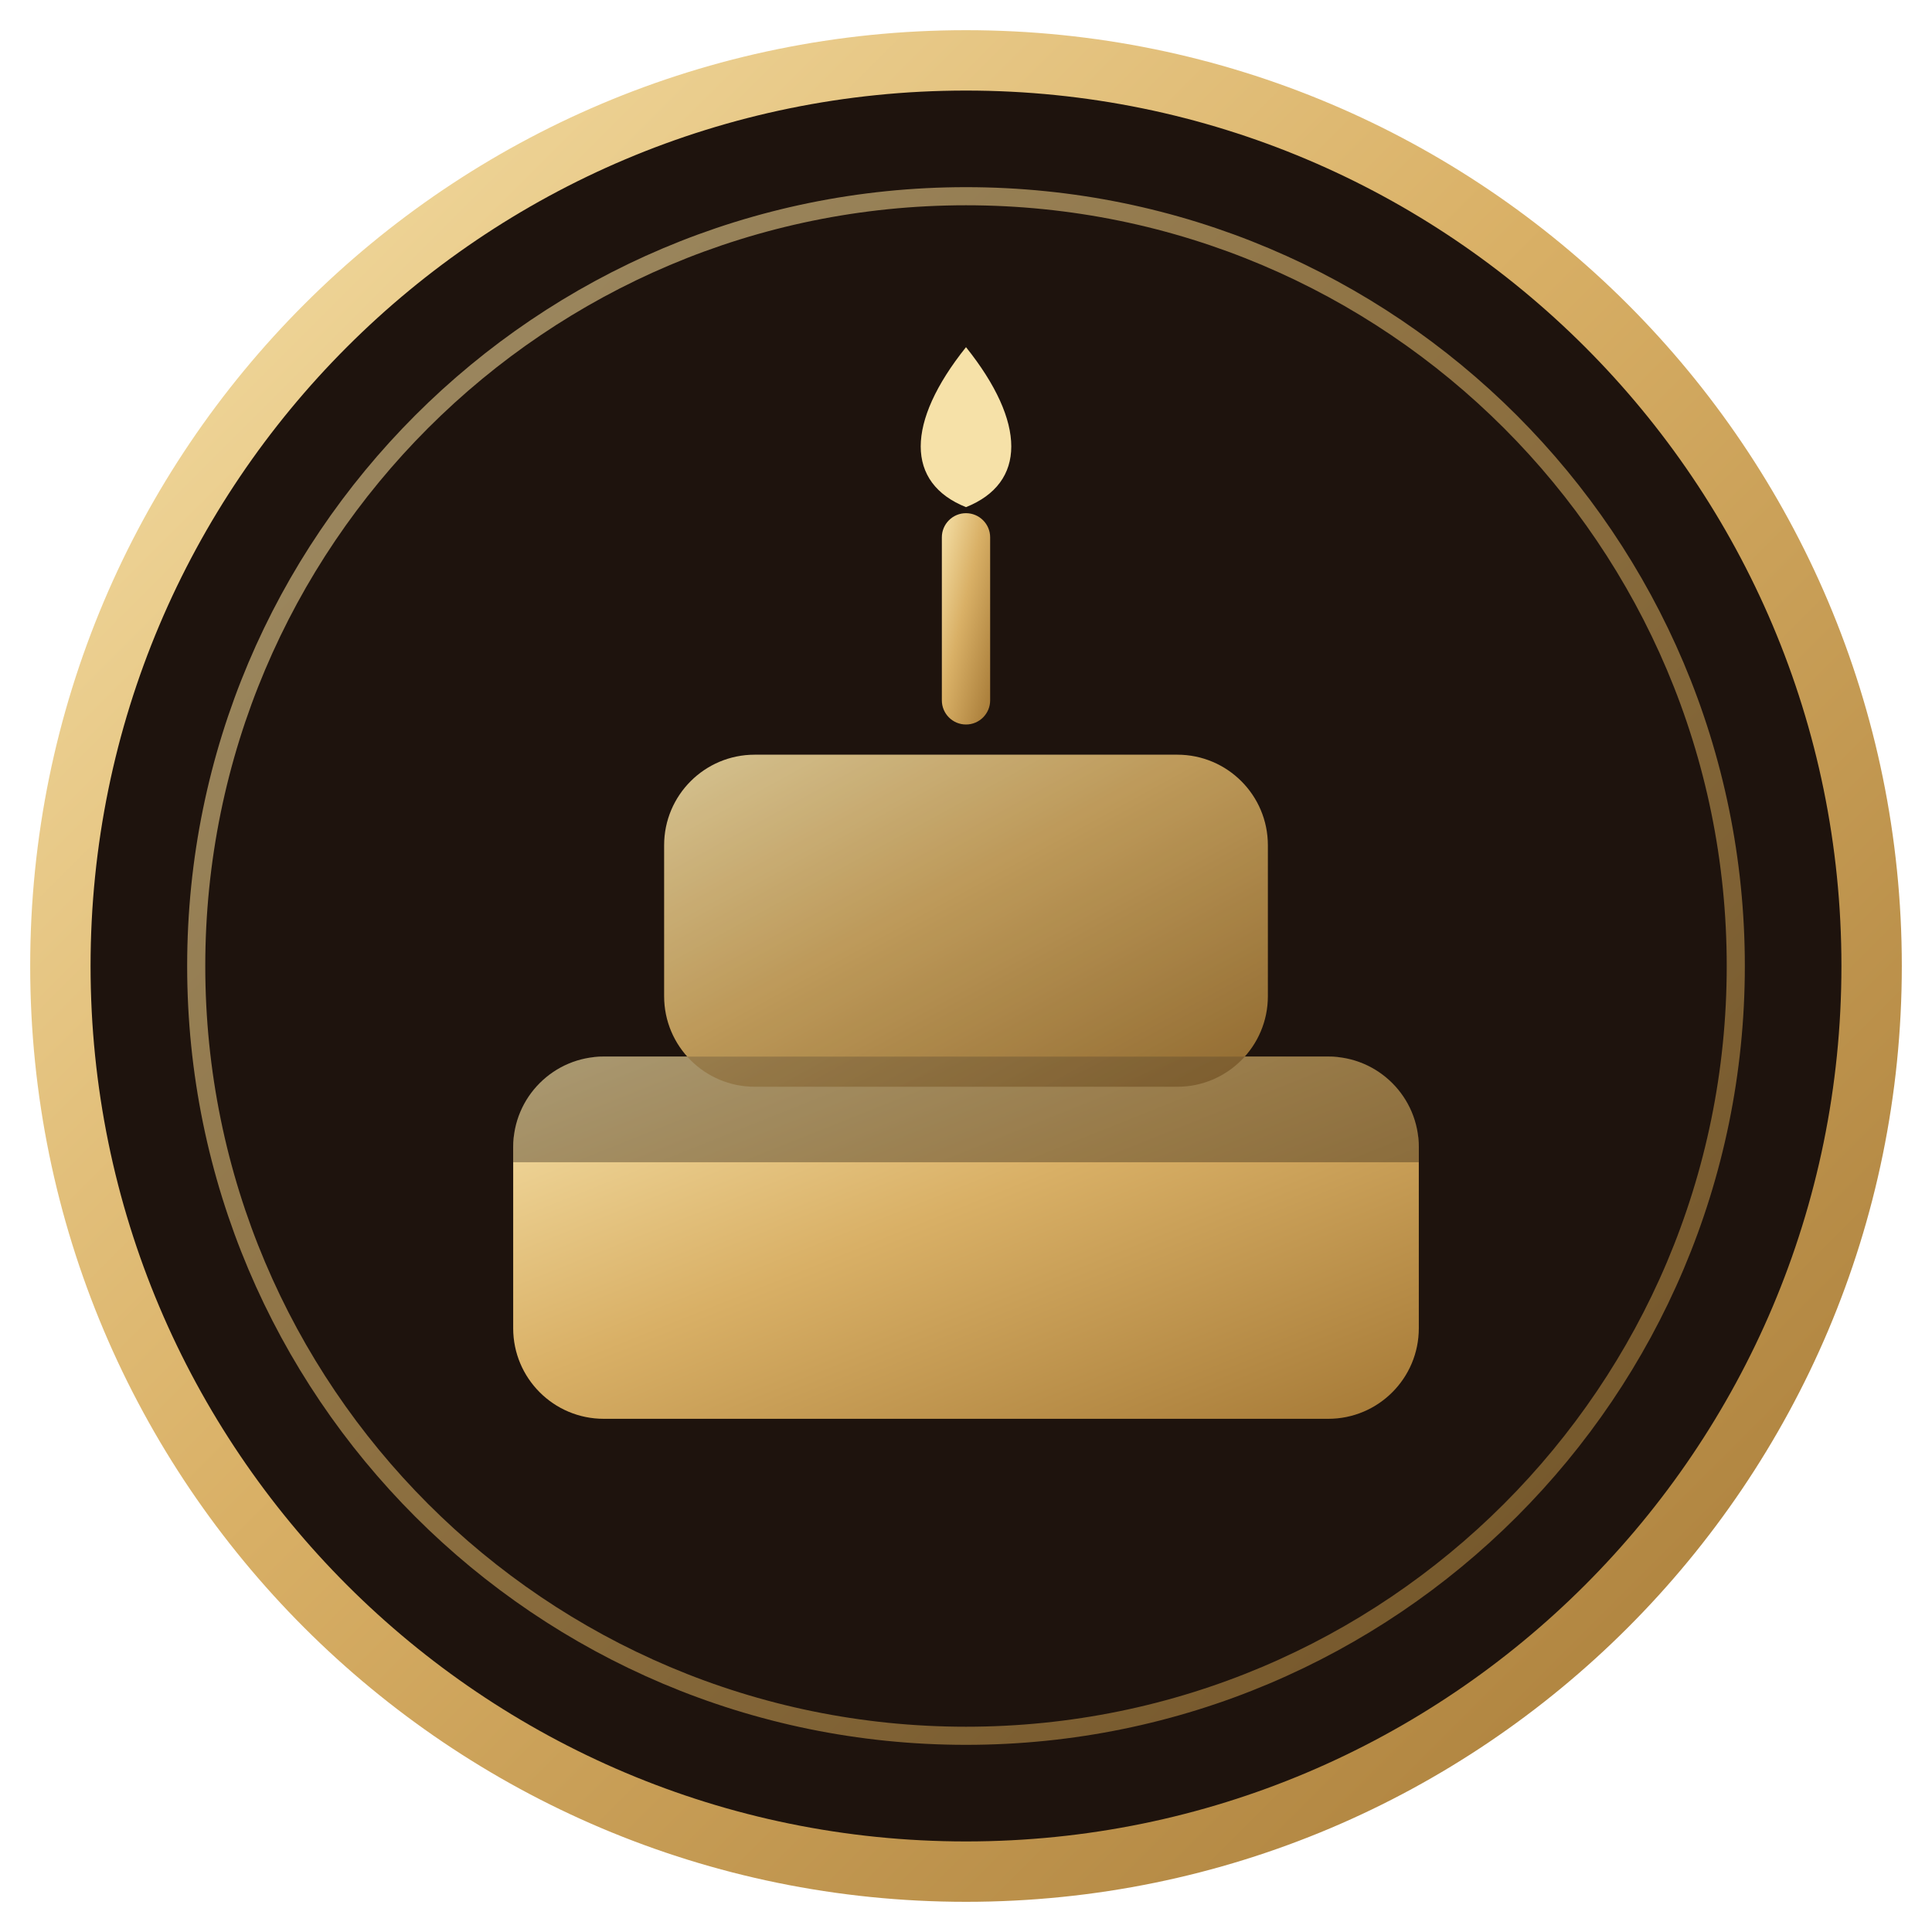
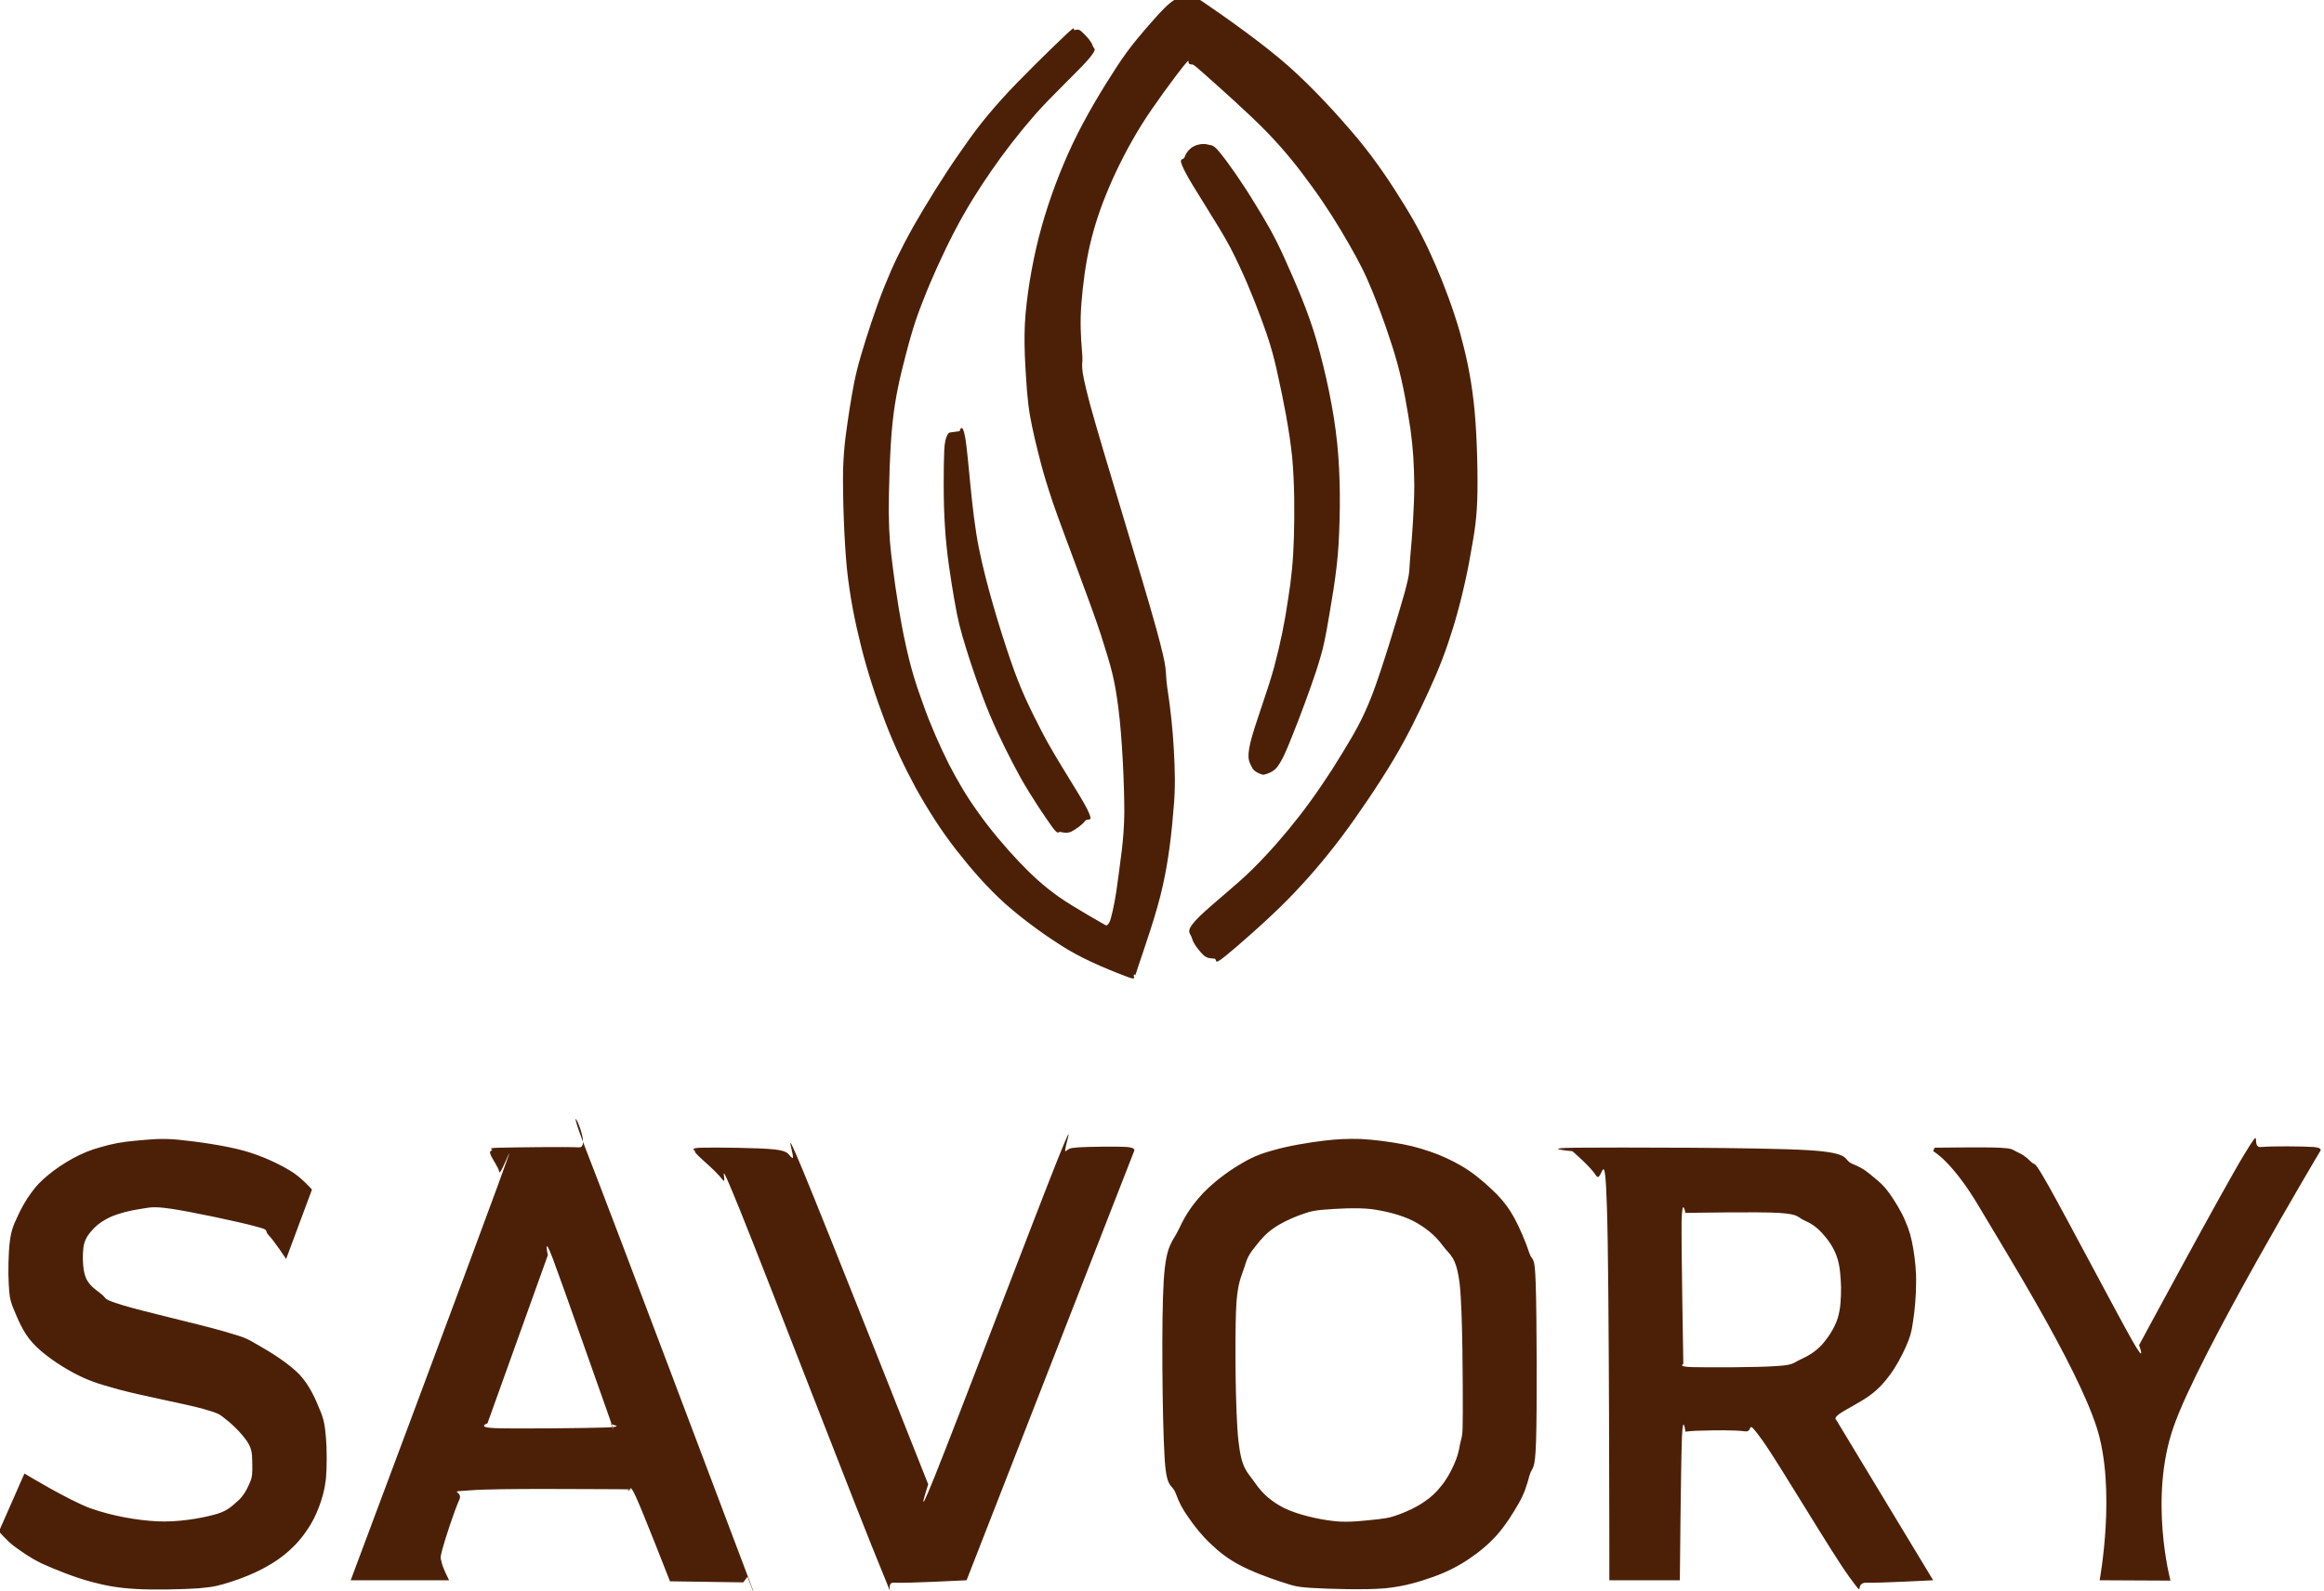
- <svg xmlns="http://www.w3.org/2000/svg" viewBox="0 0 64 64">
-   <defs>
-     <linearGradient id="g" x1="0" y1="0" x2="1" y2="1">
-       <stop offset="0" stop-color="#f6e1a8" />
-       <stop offset="0.45" stop-color="#d9b066" />
-       <stop offset="1" stop-color="#a57936" />
-     </linearGradient>
-   </defs>
-   <circle cx="32" cy="32" r="30" fill="#1e130d" stroke="url(#g)" stroke-width="2" />
-   <circle cx="32" cy="32" r="25.5" fill="none" stroke="url(#g)" stroke-width="0.6" opacity="0.6" />
-   <rect x="17" y="35" width="30" height="12" rx="3" fill="url(#g)" />
-   <rect x="22" y="25" width="20" height="11" rx="3" fill="url(#g)" opacity="0.85" />
-   <path d="M17 38.5 V38 Q17 35 20 35 H44 Q47 35 47 38 V38.5 Z" fill="#1e130d" opacity="0.35" />
-   <rect x="31.2" y="17" width="1.6" height="7" rx="0.8" fill="url(#g)" />
-   <path d="M32 11.5 C34 14 34 16 32 16.8 C30 16 30 14 32 11.5 Z" fill="#f6e1a8" />
-   <line x1="13" y1="49.5" x2="51" y2="49.5" stroke="url(#g)" stroke-width="1.6" stroke-linecap="round" />
+ <svg xmlns="http://www.w3.org/2000/svg" viewBox="0 0 666 456" role="img" aria-label="SAVORY">
+   <path fill="#4C2007" fill-rule="evenodd" d="M336.5 0C338.3 -1.1,339.4 -0.9,341 -0.6C342.6 -0.4,341.3 -1.9,346 1.4C350.7 4.6,362.1 12.6,369.3 19C376.5 25.4,383.7 33.3,389.3 40C394.8 46.7,398.9 53,402.6 59C406.3 65,408.8 70,411.4 76C414 82,416.4 88.5,418.3 95C420.1 101.5,421.4 107.3,422.3 115C423.2 122.7,423.5 133.7,423.4 141C423.3 148.3,422.6 152.5,421.4 159C420.3 165.5,418.4 173.5,416.4 180C414.4 186.5,412.4 191.7,409.5 198C406.6 204.3,403.4 211,399.2 218C395 225,389.4 233.3,384.4 240C379.3 246.7,374.6 252.2,369 257.9C363.4 263.6,354.5 271.4,351 274.2C347.5 277,349 274.9,348 274.8C347 274.7,346.1 274.8,345 273.9C343.9 272.9,342 270.6,341.6 269C341.2 267.4,339.6 267.3,342.5 264C345.4 260.7,354 254.1,359 249.1C364 244.1,368 239.5,372.3 234C376.6 228.5,381.1 221.8,384.6 216C388.1 210.2,390.3 206.7,393.3 199C396.2 191.3,400.6 176.7,402.5 170C404.3 163.3,403.7 164.2,404.2 159C404.7 153.8,405.3 145,405.3 139C405.2 133,405 128.8,404.2 123C403.3 117.2,402.2 110.5,400.4 104C398.6 97.5,395.8 89.7,393.5 84C391.2 78.3,389.5 75.1,386.6 70C383.7 64.9,379.9 58.8,376 53.5C372.1 48.1,368.4 43.4,363.2 38C358 32.6,348.6 24.3,344.9 21C341.2 17.7,342 18.7,341 18.4C340 18.1,341.5 16.1,339.1 19C336.8 21.9,330.6 30.2,327 36C323.4 41.8,320.1 48.3,317.7 54C315.3 59.7,313.7 64.5,312.4 70C311.1 75.5,310.3 81.8,309.9 87C309.5 92.2,309.7 96.2,310.1 101C310.6 105.8,308.9 102.8,312.4 116C316 129.2,327.6 166.5,331.3 180C335 193.5,333.7 191.2,334.5 197C335.4 202.8,336.1 209.2,336.4 215C336.7 220.8,336.9 225.5,336.3 232C335.8 238.5,334.9 246.5,333.2 254C331.6 261.5,327.6 272.8,326.2 277C324.9 281.2,325.5 278.9,325 279.4C324.5 279.9,326.2 281.2,323 280C319.8 278.8,311.8 275.7,306 272.2C300.2 268.7,293.4 263.8,288 259C282.7 254.2,278.3 249.1,274 243.6C269.7 238.1,265.9 232.1,262.5 226C259.2 219.9,256.3 213.8,253.7 207C251.1 200.2,248.5 192.3,246.7 185C244.9 177.7,243.6 171.3,242.7 163C241.9 154.7,241.5 142.7,241.6 135C241.8 127.3,242.7 122.5,243.5 117C244.4 111.5,245 107.8,246.7 102C248.4 96.2,251 88.2,253.5 82C256 75.8,258.2 71.3,261.7 65C265.3 58.7,270.6 50.1,274.9 44C279.1 37.9,281.9 34.2,287 28.5C292.1 22.8,301.9 13.3,305.4 10C308.9 6.7,307.2 8.8,308 8.6C308.8 8.5,309.2 8.3,310 9.1C310.8 9.8,312.7 11.7,313.1 13C313.4 14.3,314.8 13.5,312 16.9C309.2 20.2,301.2 27.6,296.5 33C291.8 38.4,287.8 43.6,284 49.1C280.2 54.6,276.9 59.9,273.7 66C270.5 72.1,266.9 80,264.6 86C262.2 92,261 96.2,259.5 102C258 107.8,256.6 113.5,255.8 121C255 128.5,254.7 140,254.7 147C254.8 154,255.1 156.7,255.9 163C256.7 169.3,258.1 178.5,259.6 185C261 191.5,262.5 196.3,264.6 202C266.6 207.7,269.3 213.8,271.9 219C274.6 224.2,277 228.3,280.4 233C283.7 237.7,288.2 243,292 247C295.8 251,299.1 254,303.3 257C307.5 260,317 265.3,317 265.3C317 265.3,317.9 265.2,318.4 263C319 260.8,319.8 257,320.4 252C321 247,322.1 241.2,322.2 233C322.2 224.8,321.6 211.5,320.5 203C319.4 194.5,318.6 191.8,315.5 182C312.3 172.2,304.9 153.3,301.7 144C298.6 134.7,297.9 131.3,296.6 126C295.4 120.7,294.8 118,294.3 112C293.9 106,293.2 97.8,293.9 90C294.6 82.2,296.2 73.2,298.5 65C300.8 56.8,303.9 48.6,307.5 41C311.1 33.4,316.2 25,320 19.2C323.8 13.3,327.5 9.2,330.3 6C333.1 2.8,334.8 1.1,336.5 0ZM342 42C343.1 41.4,344.7 41.1,346 41.4C347.3 41.8,347.6 41.2,349.8 44C352.1 46.8,356.4 53,359.4 58C362.5 63,365.1 67.3,368.1 74C371.1 80.7,374.9 89.2,377.4 98C379.9 106.8,382.2 117.3,383.2 127C384.2 136.7,384.1 147.2,383.6 156C383.1 164.8,381.3 174,380.3 180C379.2 186,378.9 186.8,377.3 192C375.6 197.2,372.2 206.4,370.3 211C368.5 215.6,367.4 218,366 219.9C364.6 221.7,362 222.1,362 222.1C362 222.1,359.4 221.5,358.8 220C358.1 218.5,357.2 217.8,358.3 213C359.4 208.2,363.4 197.8,365.2 191C367 184.2,368.2 178.2,369.1 172C370.1 165.8,370.6 160.8,370.8 154C371 147.2,371 138.7,370.3 131C369.5 123.3,367.8 114.7,366.3 108C364.9 101.3,363.6 97.2,361.3 91C359 84.8,356.2 78,352.6 71C348.9 64,341.6 53.3,339.5 49C337.3 44.7,339.1 46.2,339.5 45C339.9 43.8,340.9 42.6,342 42ZM272.1 124C272.1 124,275 123.6,275 123.6C275 123.6,275.8 120.4,276.7 126C277.6 131.6,278.4 146.5,280.5 157C282.6 167.5,286.5 180.2,289.5 189C292.5 197.8,295 202.8,298.7 210C302.4 217.2,309.5 227.8,311.6 232C313.6 236.2,311.8 234.3,311 235.3C310.2 236.4,308.2 237.8,307 238.4C305.8 238.9,304.9 238.7,304 238.5C303.1 238.3,303.4 239.6,301.5 237C299.6 234.4,295.5 228.3,292.5 223C289.6 217.7,286.3 211.2,283.7 205C281.1 198.8,278.6 191.5,276.9 186C275.2 180.5,274.5 177.8,273.5 172C272.5 166.2,271.2 158.2,270.8 151C270.3 143.8,270.4 133.5,270.6 129C270.8 124.5,272.1 124,272.1 124ZM38.8 327C42.5 326.7,45.8 326.2,51 326.7C56.2 327.2,64.7 328.4,70 329.9C75.3 331.4,79.8 333.6,83 335.5C86.2 337.3,89.4 341,89.4 341L82 360.9C82 360.9,78.5 355.6,77 354.1C75.5 352.5,77.7 352.7,73 351.5C68.3 350.2,54.5 347.3,49 346.5C43.5 345.7,42.8 346.2,40 346.6C37.2 347,34.2 347.8,32 348.7C29.8 349.7,28.3 350.7,27 352C25.7 353.4,24.5 354.7,24 357C23.6 359.3,23.6 363.7,24.5 366C25.3 368.3,27.3 369.6,29.1 371C30.8 372.4,29.2 372.3,35 374.1C40.8 375.9,57.5 379.7,64 381.6C70.5 383.5,70.4 383.5,74 385.6C77.6 387.6,82.8 390.9,85.8 394C88.7 397.1,90.4 401,91.6 404C92.9 407,93.1 408.7,93.4 412C93.7 415.3,93.7 420.7,93.4 424C93 427.3,92.3 429.6,91.4 432C90.5 434.4,89.4 436.6,88 438.6C86.6 440.7,85 442.6,83 444.4C81 446.2,78.8 447.8,76 449.3C73.2 450.9,69.2 452.5,66 453.5C62.8 454.5,61.5 454.9,57 455.3C52.5 455.6,44.2 455.8,39 455.5C33.8 455.2,30.5 454.6,26 453.4C21.5 452.2,15.7 449.9,12 448.2C8.3 446.4,6.1 444.7,4 443.2C1.9 441.6,-0.3 439,-0.3 439L7 422.4C7 422.4,19.7 430.1,26 432.4C32.3 434.6,39.2 435.8,45 436.1C50.8 436.4,57.2 435.3,61 434.3C64.8 433.4,66.2 432,68 430.4C69.8 428.9,70.9 426.7,71.6 425C72.4 423.3,72.3 421.8,72.3 420C72.2 418.2,72.5 416.2,71.3 414C70.1 411.8,67.1 408.7,64.9 407C62.7 405.3,63.2 405.3,58 403.8C52.8 402.4,40.2 400,34 398.3C27.8 396.6,25.1 395.7,21 393.5C16.9 391.3,12.2 388.1,9.4 385C6.5 381.9,5 377.8,3.8 375C2.7 372.2,2.7 371.2,2.5 368C2.3 364.8,2.4 359.2,2.8 356C3.2 352.8,3.8 351.3,4.9 349C5.9 346.7,7.4 344,8.9 342C10.3 340,11.6 338.7,13.6 337C15.6 335.3,18.4 333.4,21 332C23.6 330.6,26 329.6,29 328.8C32 327.9,35.2 327.3,38.8 327ZM379.3 327C383.5 326.5,386.2 326.4,390 326.5C393.8 326.7,398.3 327.3,402 328C405.7 328.7,408.8 329.7,412 330.9C415.2 332.2,418.2 333.7,421 335.6C423.8 337.5,426.8 340.2,429 342.4C431.2 344.7,432.5 346.5,434 349.2C435.5 352,437.2 355.9,438.2 359C439.2 362.1,439.8 359,440.1 368C440.4 377,440.5 403.8,440.2 413C439.9 422.2,439.2 420,438.3 423C437.5 426,436.8 428.2,435.2 431C433.6 433.8,431.4 437.3,429 440C426.6 442.7,423.8 445,420.8 447C417.8 449,414.7 450.6,410.8 452C406.8 453.4,402.8 454.7,397 455.3C391.2 455.8,381 455.5,376 455.2C371 454.9,370.5 454.5,367 453.4C363.5 452.3,358.3 450.3,355 448.5C351.7 446.7,349.4 444.9,347 442.6C344.6 440.4,342.2 437.4,340.6 435C338.9 432.6,338 431,336.9 428C335.7 425,334.2 427.2,333.7 417C333.1 406.8,332.8 377.8,333.5 367C334.2 356.2,336.1 356.2,338 352C339.9 347.9,342 345,344.8 342C347.7 339,351.6 336,355 334C358.4 331.9,360.9 330.8,365 329.7C369.1 328.5,375.1 327.5,379.3 327ZM143.2 329C147.3 328.9,161.8 328.7,166 328.9C170.2 329,160.2 309.8,168.1 330C176 350.2,205.9 429.7,213.6 450C221.3 470.3,214.2 452,214.2 452C214.2 452,213 453.6,213 453.6L192 453.3C192 453.3,184.2 433.3,182.2 429C180.2 424.7,180.9 427.6,180 427.3C179.1 426.9,184.5 427,177 426.9C169.5 426.9,142.6 426.6,135 427.2C127.4 427.7,133 427.2,131.6 430C130.3 432.8,127.6 441,126.8 444C126 447,126.3 446.5,126.6 448C126.9 449.5,128.7 453,128.7 453L100.5 453C100.5 453,135.5 359.5,142.6 340C149.7 320.5,143.4 337.5,143.1 336C142.8 334.5,140.9 332,140.6 331C140.2 330,140.6 330,141 329.7C141.4 329.4,139 329.1,143.2 329ZM200.9 329C204.7 328.9,217.6 329,222 329.5C226.4 330,225.7 331,227 331.9C228.3 332.9,223.5 319.7,230 335.3C236.5 350.9,266 425.5,266 425.5C266 425.5,261.8 438.4,268 422.9C274.2 407.5,296.8 348.1,303 332.6C309.2 317.1,304.4 330.6,305.4 330C306.4 329.4,306.1 329.1,309 328.9C311.9 328.7,320.3 328.6,323 328.8C325.7 329,325 330,325 330L277 453C277 453,259.9 453.9,256 453.7C252.1 453.5,260.7 469.8,253.4 452C246 434.2,219.8 366,212.1 347C204.4 328,209 340.8,207 338.1C205 335.5,201.1 332.4,199.8 331C198.5 329.6,199.4 330,199.4 330C199.4 330,197.1 329.1,200.9 329ZM451.8 329C463 328.9,504.8 328.9,518 329.7C531.2 330.5,527.8 332.4,531 333.7C534.2 335,535.3 336.1,537 337.5C538.7 338.9,539.9 339.9,541.4 342C542.9 344.1,544.9 347.3,546 350C547.2 352.7,547.8 355,548.3 358C548.8 361,549.2 364.5,549.1 368C549.1 371.5,548.7 376,548.2 379C547.8 382,547.3 383.5,546.2 386C545.1 388.5,543.4 391.7,541.7 394C540 396.3,538.5 398,536 399.9C533.5 401.8,528.6 404.2,527 405.4C525.4 406.6,526.2 407,526.2 407L554 453C554 453,539 453.8,535 453.7C531 453.5,535 458.9,530 452.1C525 445.3,510 419.8,505 412.8C500 405.9,502.8 410.8,500 410.3C497.2 409.9,490.8 410,488 410.1C485.2 410.1,483 410.4,483 410.4C483 410.4,482.3 404.9,482 412C481.7 419.1,481.4 453,481.4 453L461.2 453C461.2 453,461.2 365.3,460.5 346C459.9 326.7,459.1 339.7,457.4 337C455.7 334.3,450.6 330,450.6 330C450.6 330,440.6 329.1,451.8 329ZM554.4 329C554.4 329,569.1 328.8,573 329C576.9 329.2,576.5 329.5,578 330.2C579.5 330.9,580.4 331.4,582 333C583.5 334.6,582.3 331.5,587.1 340C591.9 348.5,606.7 376.6,611 384.2C615.3 391.8,613 385.6,613 385.6C613 385.6,637.3 340.5,643.1 331C648.9 321.5,644.7 329.2,648 328.8C651.3 328.5,660.2 328.6,663 328.8C665.8 329,664.9 330,664.9 330C664.9 330,630 388.5,622.9 409C615.7 429.5,622 453.1,622 453.1L601.7 453C601.7 453,606.6 426.8,600.8 409C595 391.2,575 359.2,567.2 346C559.4 332.8,554 330,554 330C554 330,554.4 329,554.4 329ZM379 346.8C375.5 347.1,374.3 347.7,372 348.5C369.7 349.4,367.1 350.6,365.1 352C363 353.4,361.4 355.2,360 357C358.6 358.8,357.6 359.8,356.7 363C355.7 366.2,354.5 367.7,354.2 376C353.9 384.3,354 404.8,354.9 413C355.8 421.2,357.4 421.8,359.6 425C361.8 428.2,364.3 430.4,368 432.3C371.7 434.1,377.5 435.5,382 436C386.5 436.6,391.8 435.8,395 435.5C398.2 435.1,398.8 434.9,401 434.1C403.2 433.3,406 432,408 430.6C410 429.3,411.6 427.8,413 426C414.5 424.2,415.7 422,416.6 420C417.5 418,418 416.5,418.4 414C418.9 411.5,419.2 412.7,419.2 405C419.2 397.3,419.2 376,418.3 368C417.3 360,415.6 360,413.4 357C411.2 354,408.4 351.8,405 350C401.6 348.3,397.3 347.2,393 346.6C388.7 346.1,382.5 346.5,379 346.8ZM483 347.7C483 347.7,482.1 342.8,481.9 350C481.8 357.2,482.4 391,482.4 391C482.4 391,480.6 391.8,485 391.9C489.4 392,503.8 392,509 391.6C514.2 391.3,513.8 390.7,516 389.7C518.2 388.7,520.2 387.5,522 385.6C523.8 383.6,525.7 380.8,526.6 378C527.5 375.2,527.6 372,527.6 369C527.5 366,527.3 362.6,526.3 360C525.4 357.4,523.6 355,522 353.3C520.4 351.6,519 350.7,517 349.8C515 348.9,515.7 348.1,510 347.7C504.3 347.3,483 347.7,483 347.7ZM157 359.8L139.7 408C139.7 408,136.3 409.2,142 409.4C147.7 409.6,168.5 409.4,174 409.2C179.5 408.9,174.9 408.5,174.9 408C175 407.5,177.2 413.8,174.5 406C171.7 398.2,161.4 368.7,158.5 361C155.6 353.3,157 359.8,157 359.8Z" />
</svg>
